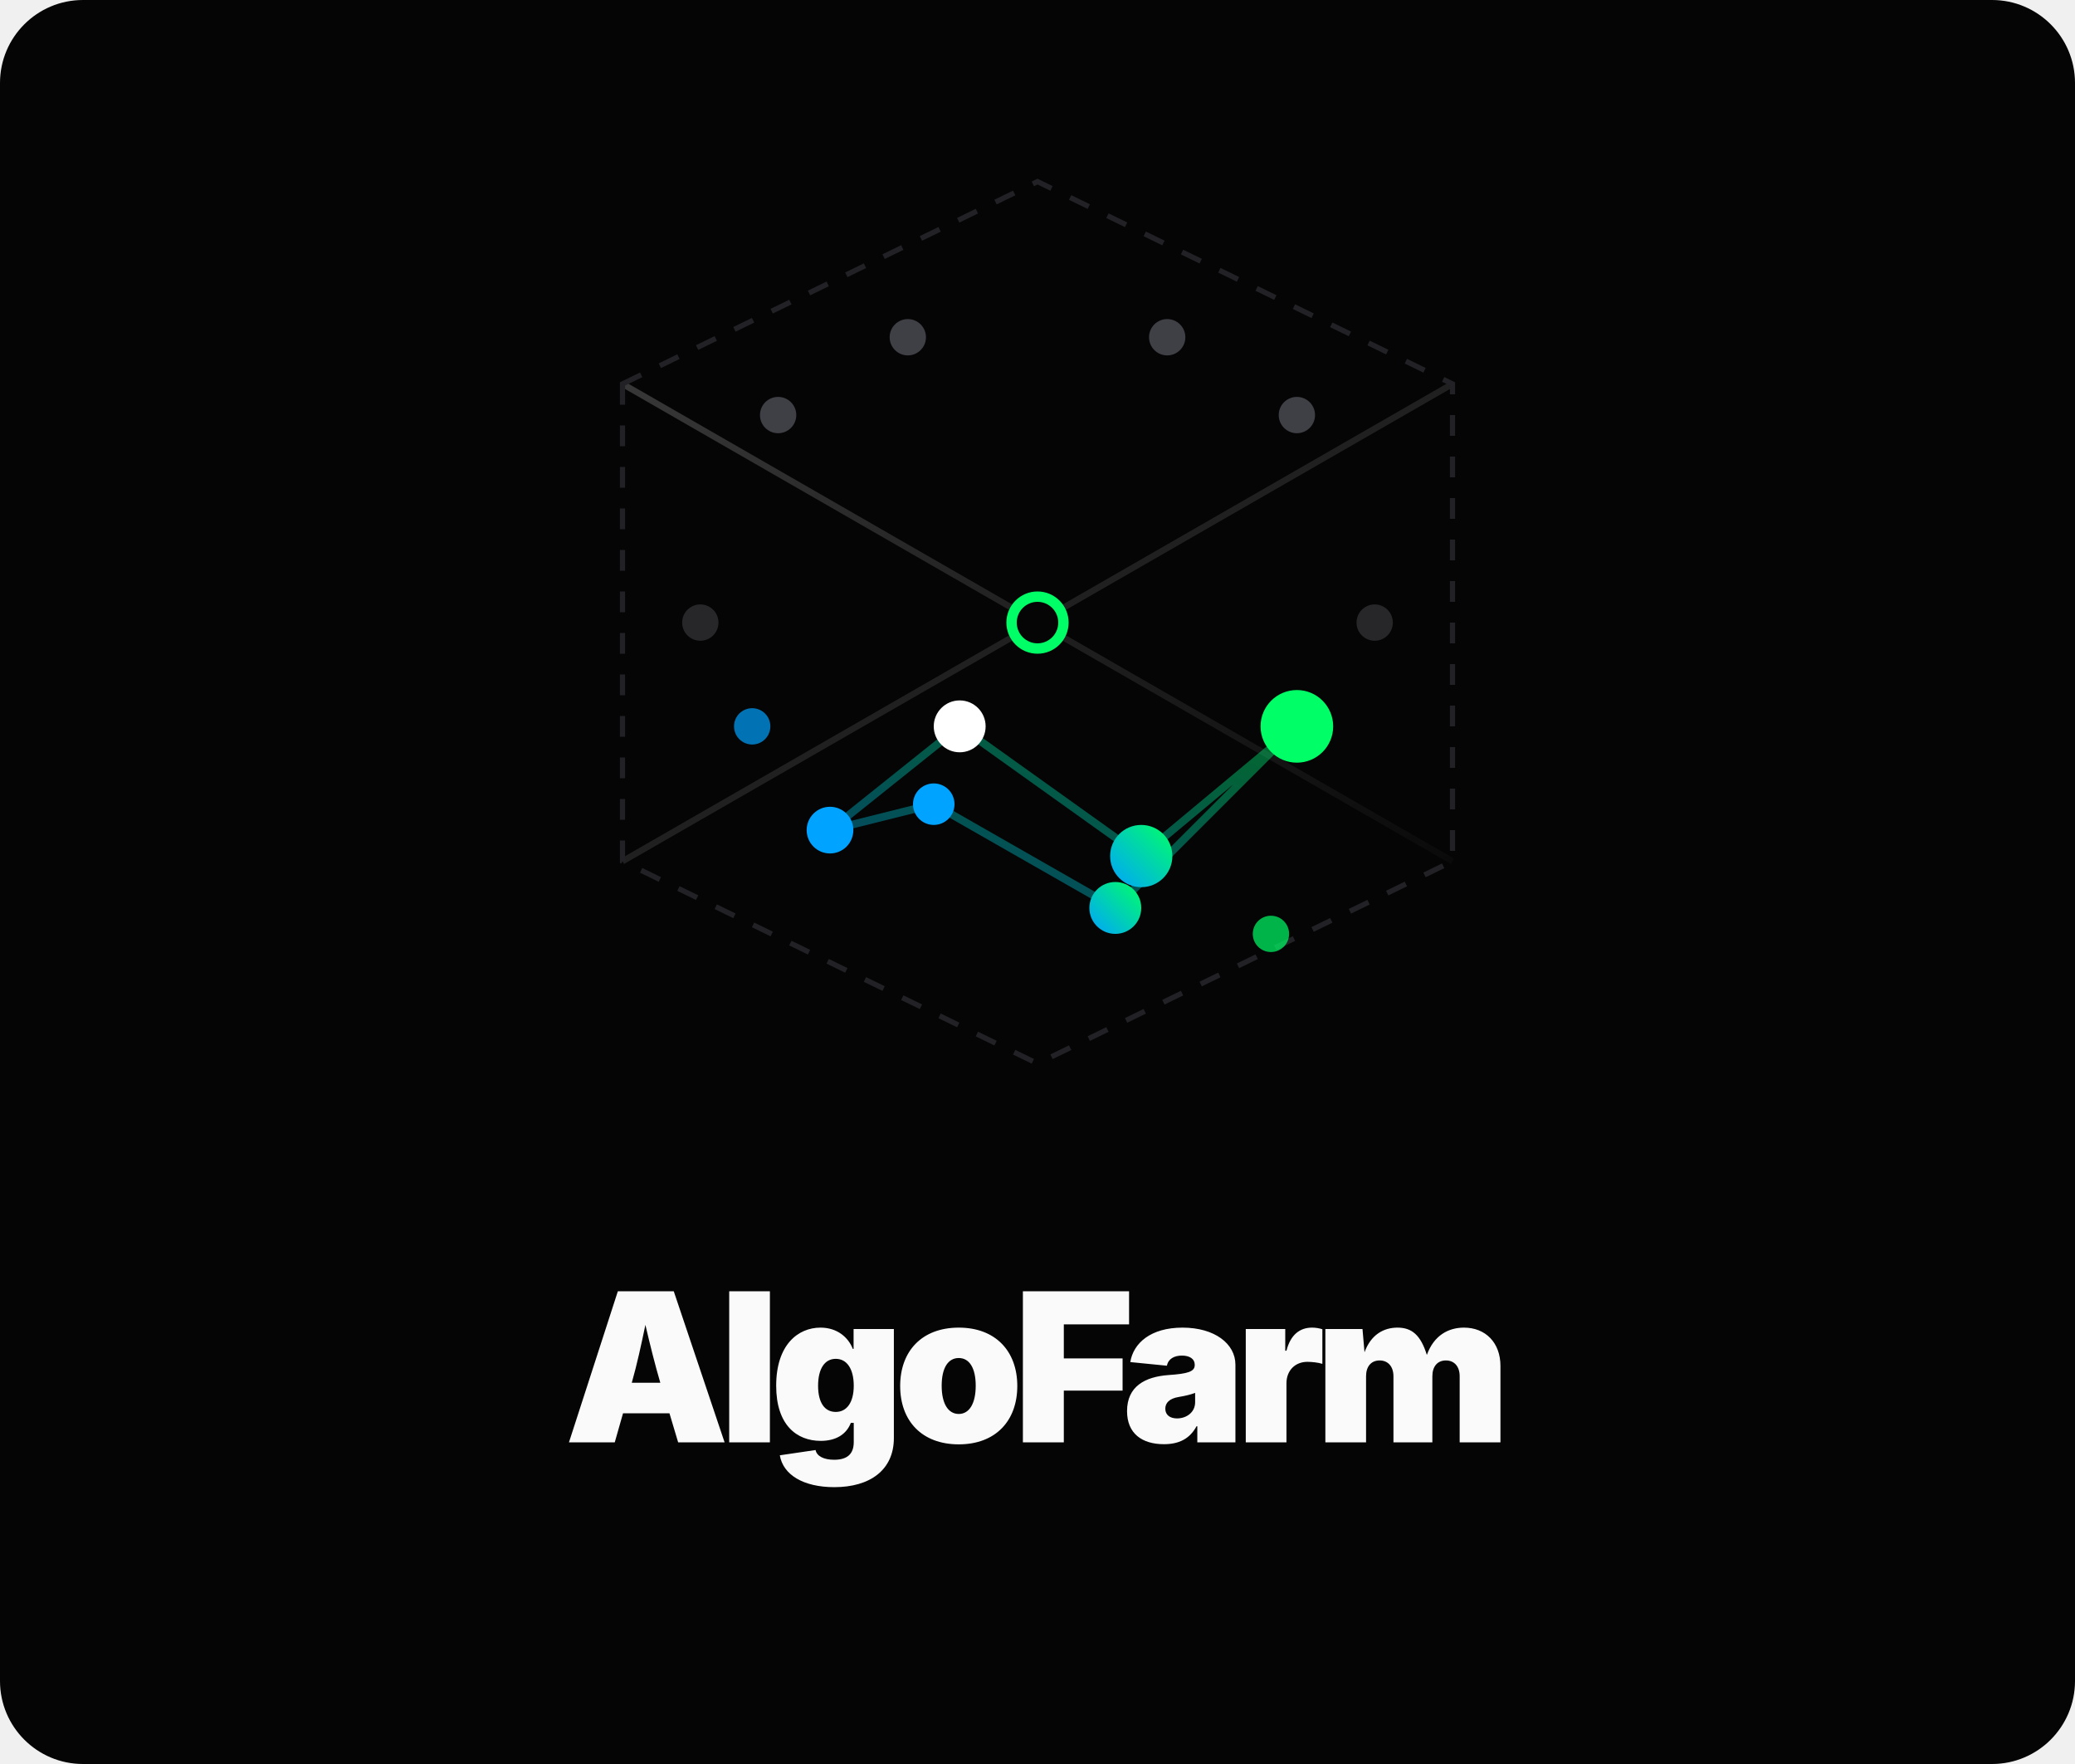
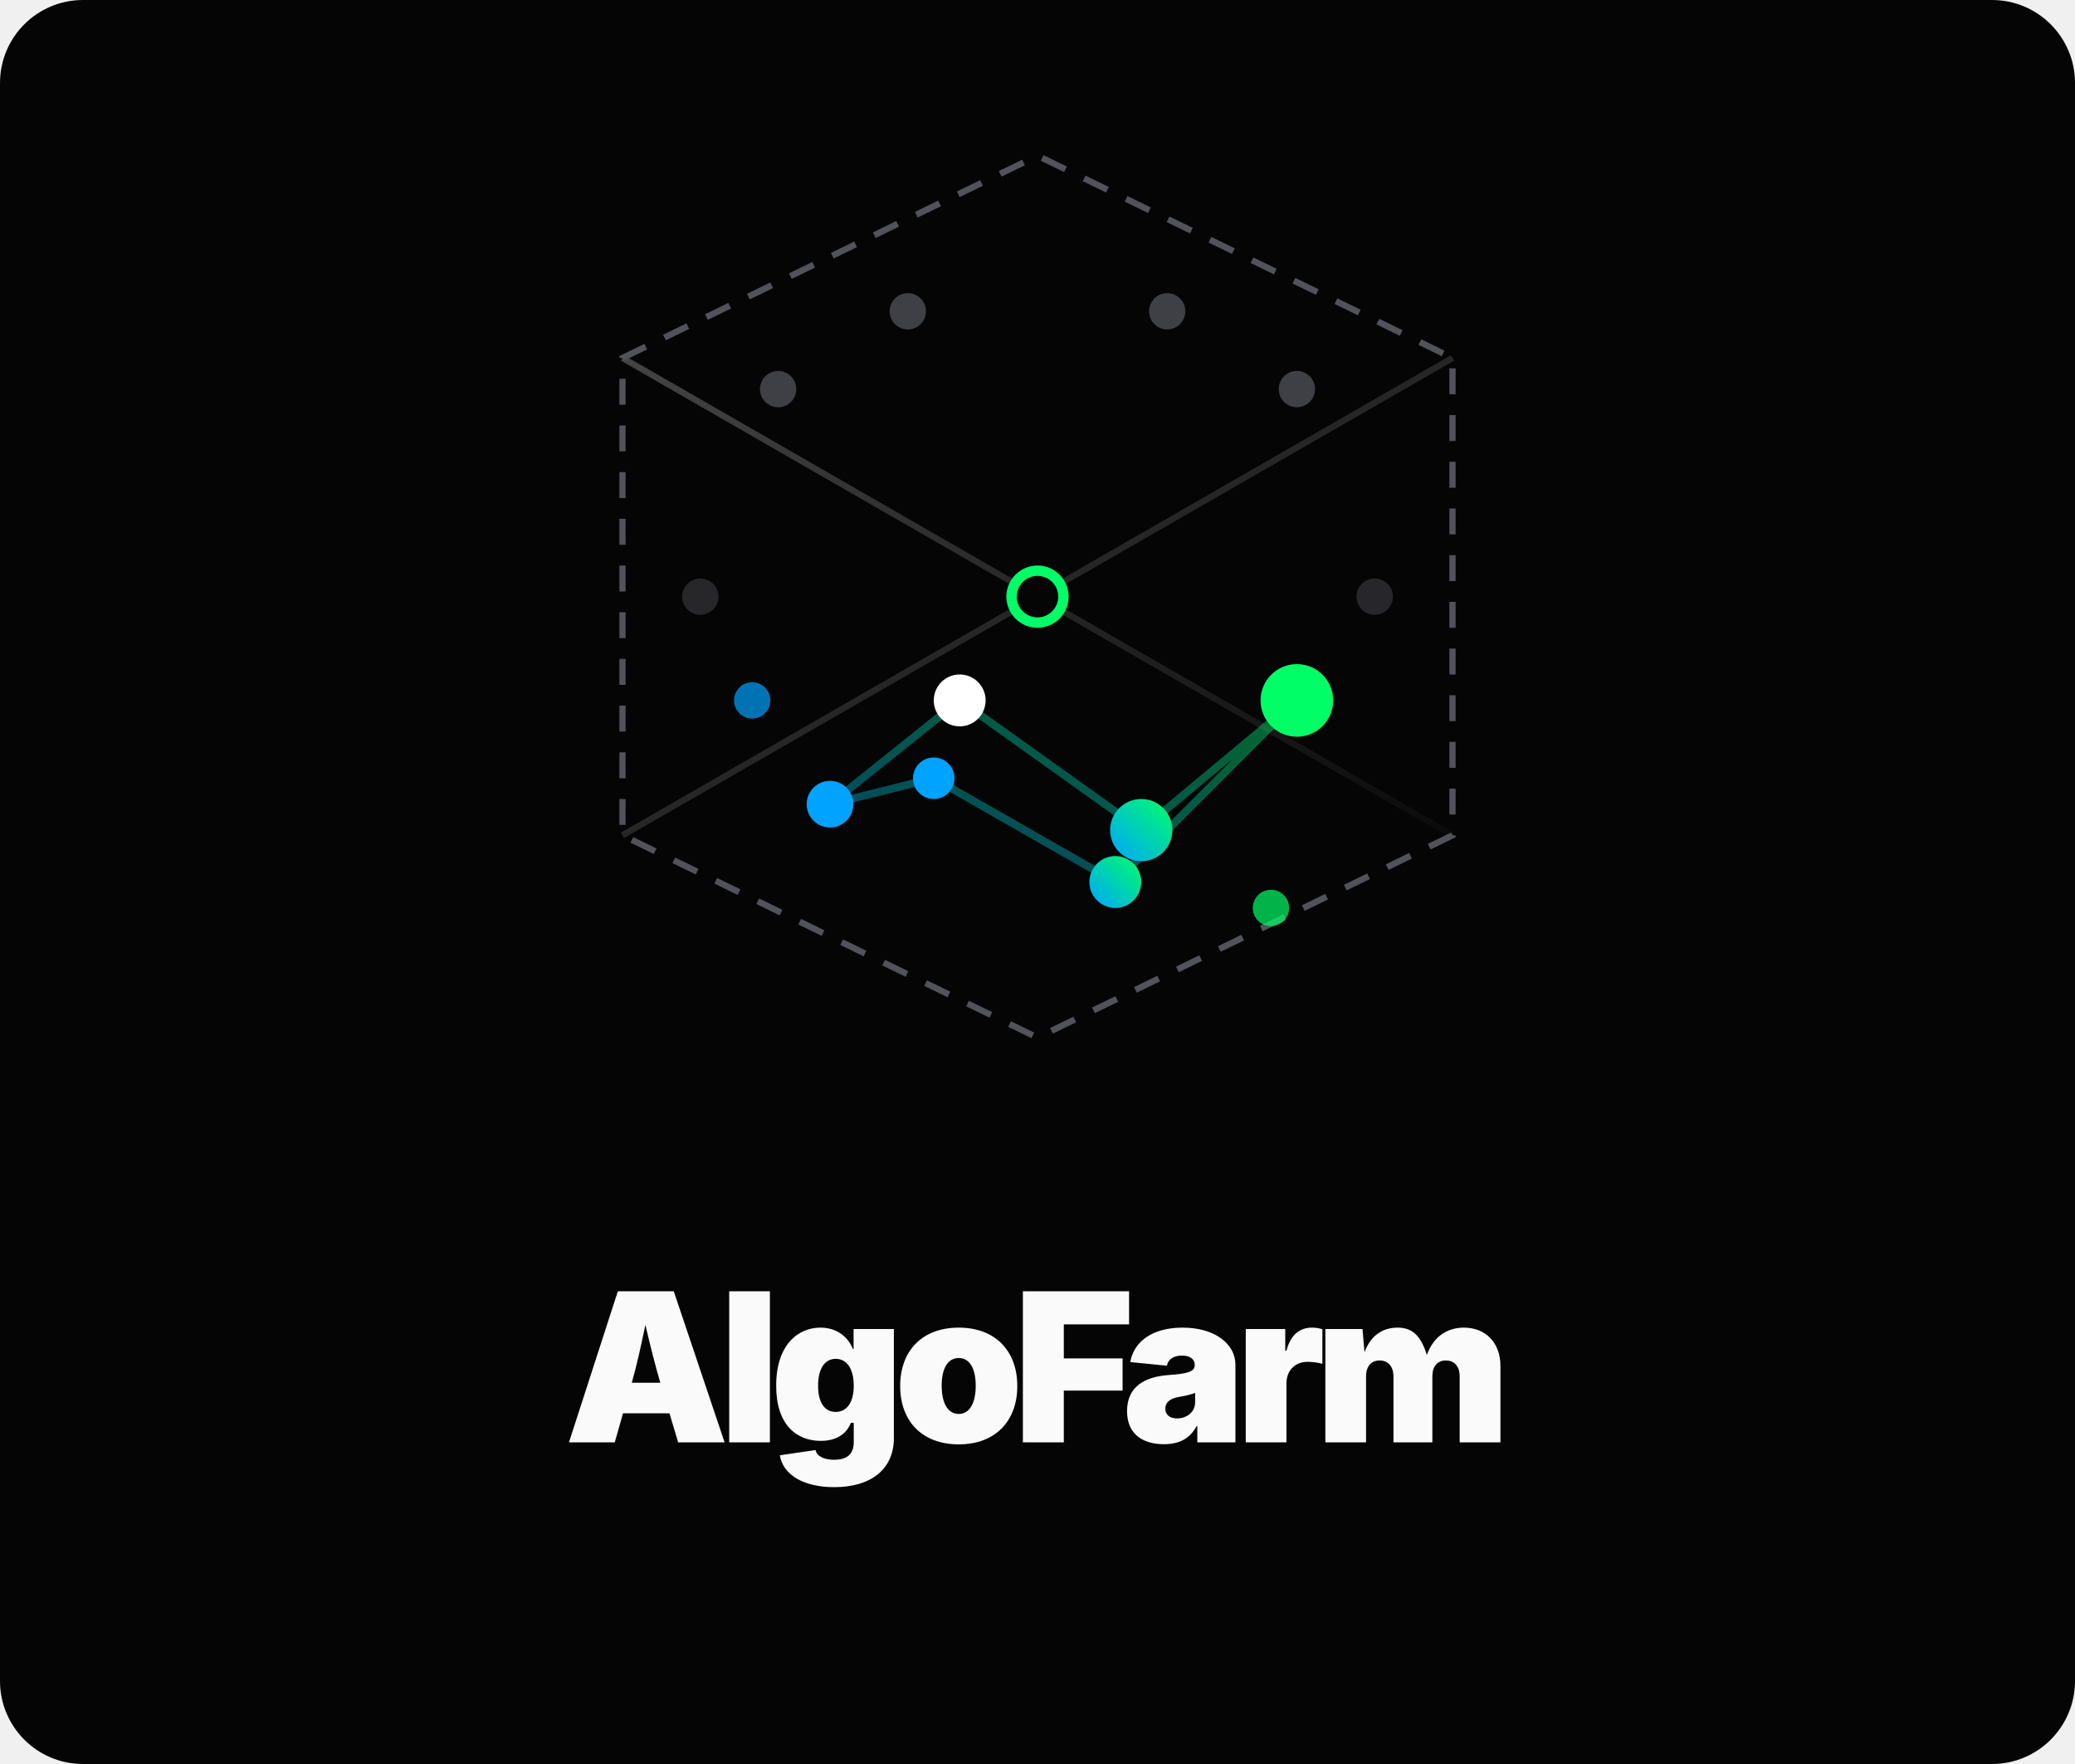
<svg xmlns="http://www.w3.org/2000/svg" viewBox="0 0 400 340" width="100%" height="100%">
  <rect width="100%" height="100%" fill="#050506" rx="16" />
  <defs>
    <linearGradient id="glowGrad" x1="0%" y1="100%" x2="100%" y2="0%">
      <stop offset="0%" stop-color="#00A3FF" />
      <stop offset="100%" stop-color="#00FF66" />
    </linearGradient>
    <linearGradient id="axisFade" x1="0%" y1="0%" x2="100%" y2="100%">
-       <stop offset="0%" stop-color="#FFFFFF" stop-opacity="0.2" />
+       <stop offset="0%" stop-color="#FFFFFF" stop-opacity="0.25" />
      <stop offset="100%" stop-color="#FFFFFF" stop-opacity="0.02" />
    </linearGradient>
  </defs>
-   <g transform="translate(200, 120)">
+   <g transform="translate(200, 115)">
    <line x1="-80" y1="46" x2="80" y2="-46" stroke="url(#axisFade)" stroke-width="1.2" />
    <line x1="-80" y1="-46" x2="80" y2="46" stroke="url(#axisFade)" stroke-width="1.2" />
    <line x1="0" y1="-85" x2="0" y2="85" stroke="url(#axisFade)" stroke-width="1.2" />
-     <polygon points="-80,-46 0,-85 80,-46 80,46 0,85 -80,46" fill="none" stroke="#222226" stroke-width="1" stroke-dasharray="4 4" />
+     <polygon points="-80,-46 0,-85 80,-46 80,46 0,85 -80,46" fill="none" stroke="#52525B" stroke-width="1.2" stroke-dasharray="5 4" />
    <circle cx="-50" cy="-40" r="3.5" fill="#3F3F46" />
    <circle cx="-25" cy="-55" r="3.5" fill="#3F3F46" />
    <circle cx="25" cy="-55" r="3.5" fill="#3F3F46" />
    <circle cx="50" cy="-40" r="3.5" fill="#3F3F46" />
    <circle cx="-65" cy="0" r="3.5" fill="#27272A" />
    <circle cx="65" cy="0" r="3.5" fill="#27272A" />
    <polyline points="-40,40 -15,20 20,45 50,20 15,55 -20,35 -40,40" fill="none" stroke="url(#glowGrad)" stroke-width="1.5" stroke-opacity="0.4" />
    <circle cx="-40" cy="40" r="4.5" fill="#00A3FF" />
    <circle cx="-15" cy="20" r="5" fill="#FFFFFF" />
    <circle cx="20" cy="45" r="6" fill="url(#glowGrad)" />
    <circle cx="50" cy="20" r="7" fill="#00FF66" />
    <circle cx="15" cy="55" r="5" fill="url(#glowGrad)" />
    <circle cx="-20" cy="35" r="4" fill="#00A3FF" />
    <circle cx="45" cy="60" r="3.5" fill="#00FF66" opacity="0.7" />
    <circle cx="-55" cy="20" r="3.5" fill="#00A3FF" opacity="0.7" />
    <circle cx="0" cy="0" r="5" fill="#050506" stroke="#00FF66" stroke-width="2" />
  </g>
  <text x="200" y="278" fill="#FAFAFA" text-anchor="middle" font-family="system-ui, -apple-system, sans-serif" font-size="40" font-weight="900" letter-spacing="-0.05em">AlgoFarm</text>
</svg>
